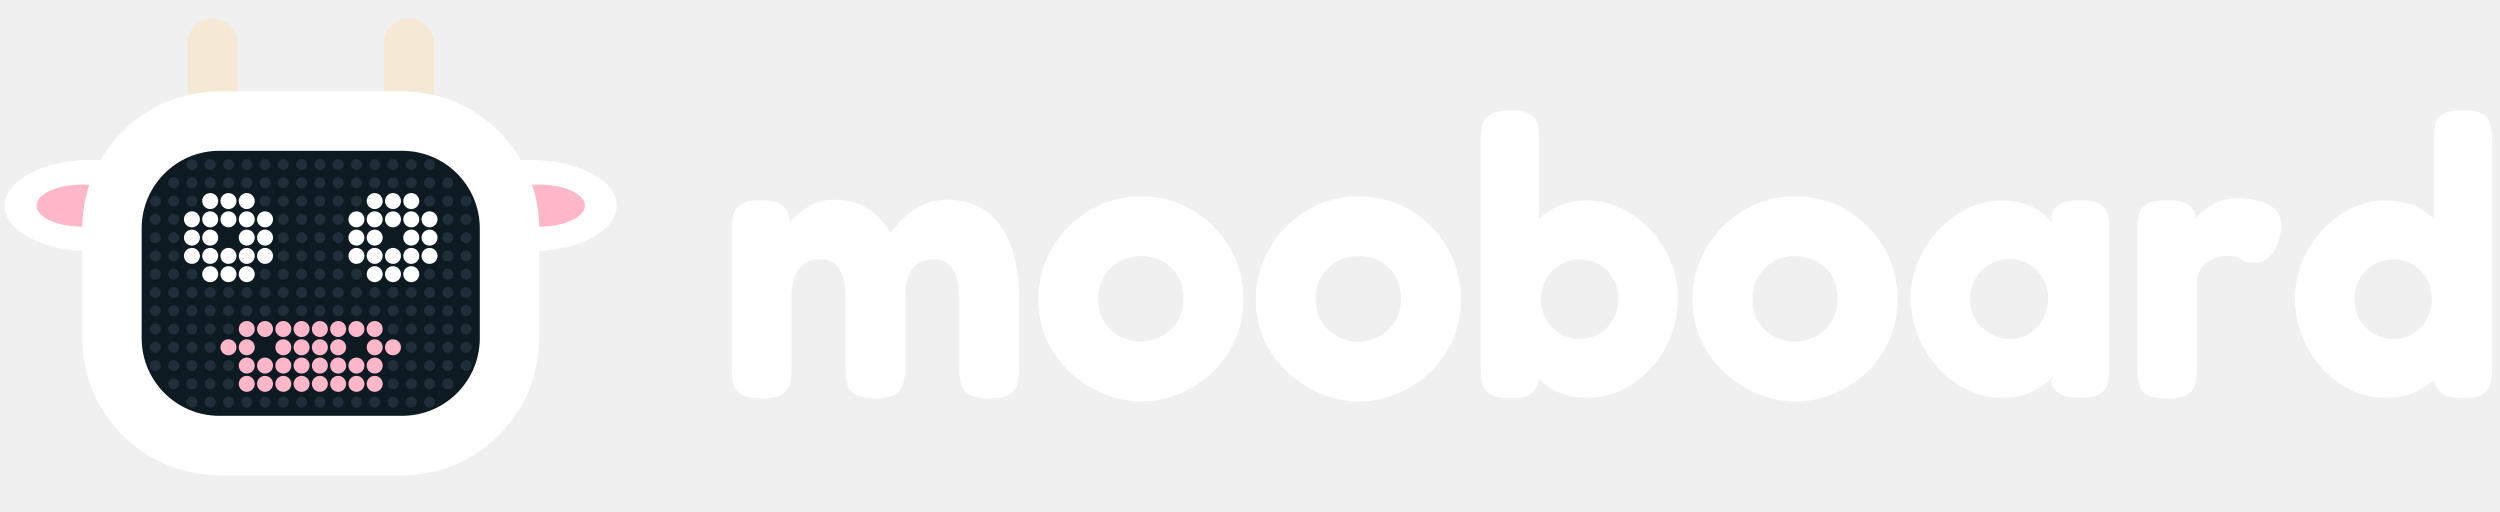
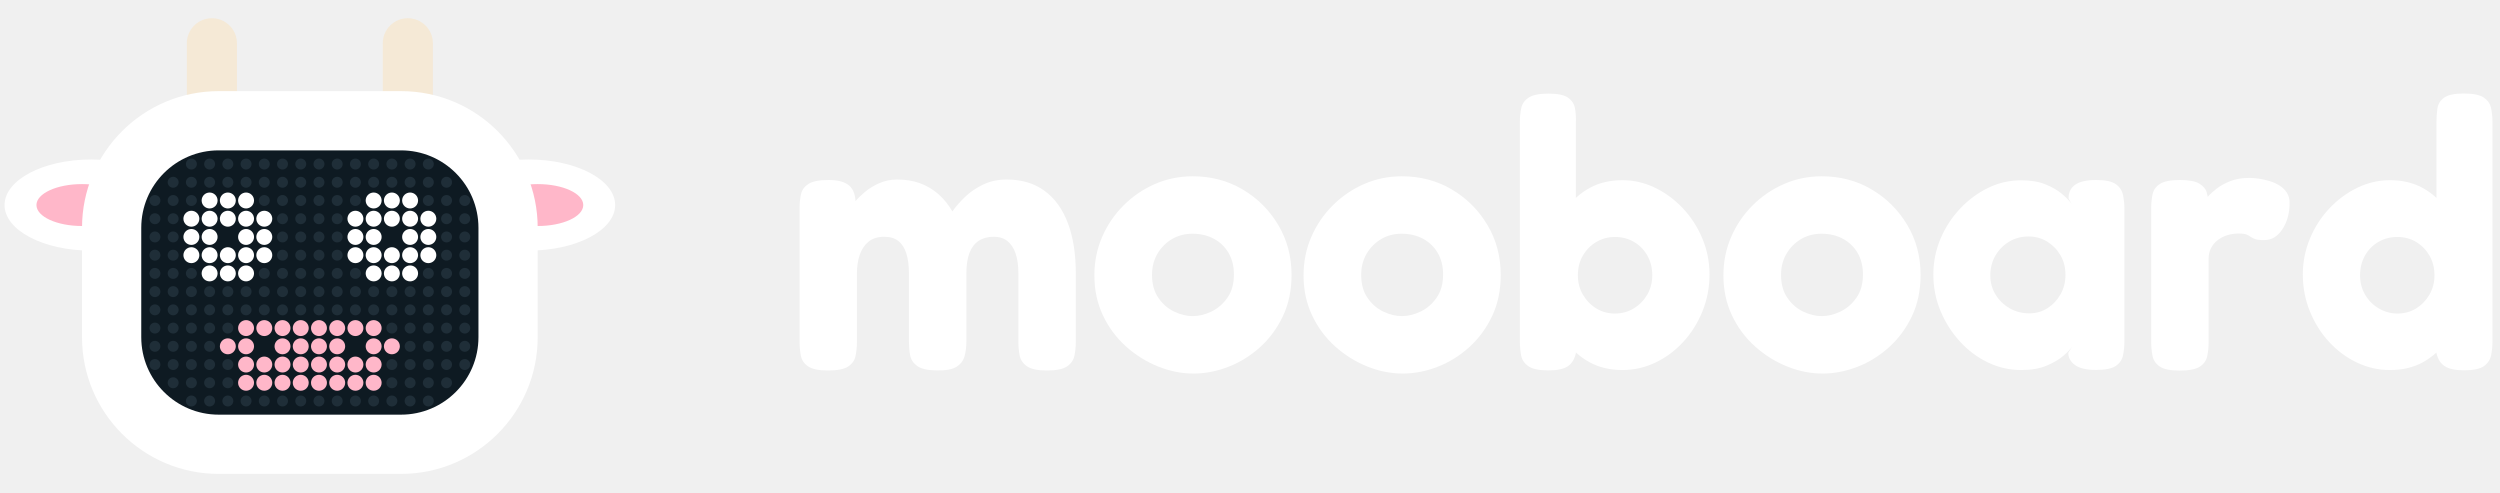
- <svg xmlns="http://www.w3.org/2000/svg" viewBox="0 0 547.1 112" role="img" aria-label="mooboard">
-   <svg x="0" y="0" width="136" height="112" viewBox="0 0 136 112">
+ <svg xmlns="http://www.w3.org/2000/svg" viewBox="0 0 548.64 108" role="img" aria-label="mooboard">
+   <svg x="0.00" y="0.00" width="136.00" height="108.00" viewBox="0 0 136 108">
    <rect x="41" y="4" width="11" height="24" rx="5.5" fill="#F5E9D6" />
    <rect x="84" y="4" width="11" height="24" rx="5.5" fill="#F5E9D6" />
    <ellipse cx="20" cy="45" rx="19" ry="10" fill="#FFFFFF" />
    <ellipse cx="18" cy="45" rx="10" ry="4.6" fill="#FFB7C9" />
    <ellipse cx="116" cy="45" rx="19" ry="10" fill="#FFFFFF" />
    <ellipse cx="118" cy="45" rx="10" ry="4.6" fill="#FFB7C9" />
    <rect x="18" y="20" width="100" height="84" rx="30" fill="#FFFFFF" />
    <rect x="31" y="33" width="74" height="58" rx="17" fill="#0E1A22" />
    <circle cx="42" cy="36" r="1.2" fill="#1F2E38" />
    <circle cx="46" cy="36" r="1.2" fill="#1F2E38" />
    <circle cx="50" cy="36" r="1.2" fill="#1F2E38" />
    <circle cx="54" cy="36" r="1.2" fill="#1F2E38" />
    <circle cx="58" cy="36" r="1.2" fill="#1F2E38" />
    <circle cx="62" cy="36" r="1.2" fill="#1F2E38" />
    <circle cx="66" cy="36" r="1.2" fill="#1F2E38" />
    <circle cx="70" cy="36" r="1.2" fill="#1F2E38" />
    <circle cx="74" cy="36" r="1.2" fill="#1F2E38" />
    <circle cx="78" cy="36" r="1.2" fill="#1F2E38" />
    <circle cx="82" cy="36" r="1.2" fill="#1F2E38" />
    <circle cx="86" cy="36" r="1.2" fill="#1F2E38" />
    <circle cx="90" cy="36" r="1.2" fill="#1F2E38" />
    <circle cx="94" cy="36" r="1.2" fill="#1F2E38" />
    <circle cx="38" cy="40" r="1.2" fill="#1F2E38" />
    <circle cx="42" cy="40" r="1.2" fill="#1F2E38" />
    <circle cx="46" cy="40" r="1.2" fill="#1F2E38" />
    <circle cx="50" cy="40" r="1.2" fill="#1F2E38" />
    <circle cx="54" cy="40" r="1.2" fill="#1F2E38" />
    <circle cx="58" cy="40" r="1.2" fill="#1F2E38" />
    <circle cx="62" cy="40" r="1.2" fill="#1F2E38" />
    <circle cx="66" cy="40" r="1.2" fill="#1F2E38" />
    <circle cx="70" cy="40" r="1.2" fill="#1F2E38" />
    <circle cx="74" cy="40" r="1.2" fill="#1F2E38" />
    <circle cx="78" cy="40" r="1.2" fill="#1F2E38" />
    <circle cx="82" cy="40" r="1.2" fill="#1F2E38" />
    <circle cx="86" cy="40" r="1.2" fill="#1F2E38" />
    <circle cx="90" cy="40" r="1.2" fill="#1F2E38" />
    <circle cx="94" cy="40" r="1.2" fill="#1F2E38" />
    <circle cx="98" cy="40" r="1.2" fill="#1F2E38" />
    <circle cx="34" cy="44" r="1.2" fill="#1F2E38" />
    <circle cx="38" cy="44" r="1.2" fill="#1F2E38" />
    <circle cx="42" cy="44" r="1.2" fill="#1F2E38" />
    <circle cx="46" cy="44" r="1.75" fill="#FFFFFF" />
    <circle cx="50" cy="44" r="1.75" fill="#FFFFFF" />
    <circle cx="54" cy="44" r="1.75" fill="#FFFFFF" />
    <circle cx="58" cy="44" r="1.2" fill="#1F2E38" />
    <circle cx="62" cy="44" r="1.2" fill="#1F2E38" />
    <circle cx="66" cy="44" r="1.2" fill="#1F2E38" />
    <circle cx="70" cy="44" r="1.2" fill="#1F2E38" />
    <circle cx="74" cy="44" r="1.2" fill="#1F2E38" />
    <circle cx="78" cy="44" r="1.2" fill="#1F2E38" />
    <circle cx="82" cy="44" r="1.75" fill="#FFFFFF" />
    <circle cx="86" cy="44" r="1.75" fill="#FFFFFF" />
    <circle cx="90" cy="44" r="1.75" fill="#FFFFFF" />
    <circle cx="94" cy="44" r="1.2" fill="#1F2E38" />
    <circle cx="98" cy="44" r="1.2" fill="#1F2E38" />
    <circle cx="102" cy="44" r="1.2" fill="#1F2E38" />
    <circle cx="34" cy="48" r="1.2" fill="#1F2E38" />
    <circle cx="38" cy="48" r="1.2" fill="#1F2E38" />
    <circle cx="42" cy="48" r="1.75" fill="#FFFFFF" />
    <circle cx="46" cy="48" r="1.75" fill="#FFFFFF" />
    <circle cx="50" cy="48" r="1.75" fill="#FFFFFF" />
    <circle cx="54" cy="48" r="1.75" fill="#FFFFFF" />
    <circle cx="58" cy="48" r="1.75" fill="#FFFFFF" />
    <circle cx="62" cy="48" r="1.2" fill="#1F2E38" />
    <circle cx="66" cy="48" r="1.2" fill="#1F2E38" />
    <circle cx="70" cy="48" r="1.2" fill="#1F2E38" />
    <circle cx="74" cy="48" r="1.2" fill="#1F2E38" />
    <circle cx="78" cy="48" r="1.75" fill="#FFFFFF" />
    <circle cx="82" cy="48" r="1.75" fill="#FFFFFF" />
    <circle cx="86" cy="48" r="1.75" fill="#FFFFFF" />
    <circle cx="90" cy="48" r="1.75" fill="#FFFFFF" />
    <circle cx="94" cy="48" r="1.75" fill="#FFFFFF" />
    <circle cx="98" cy="48" r="1.2" fill="#1F2E38" />
    <circle cx="102" cy="48" r="1.2" fill="#1F2E38" />
    <circle cx="34" cy="52" r="1.2" fill="#1F2E38" />
    <circle cx="38" cy="52" r="1.2" fill="#1F2E38" />
    <circle cx="42" cy="52" r="1.75" fill="#FFFFFF" />
    <circle cx="46" cy="52" r="1.75" fill="#FFFFFF" />
    <circle class="pupil" cx="50" cy="52" r="1.75" fill="#0E1A22" />
    <circle cx="54" cy="52" r="1.75" fill="#FFFFFF" />
    <circle cx="58" cy="52" r="1.75" fill="#FFFFFF" />
    <circle cx="62" cy="52" r="1.2" fill="#1F2E38" />
    <circle cx="66" cy="52" r="1.2" fill="#1F2E38" />
    <circle cx="70" cy="52" r="1.2" fill="#1F2E38" />
    <circle cx="74" cy="52" r="1.2" fill="#1F2E38" />
    <circle cx="78" cy="52" r="1.75" fill="#FFFFFF" />
    <circle cx="82" cy="52" r="1.75" fill="#FFFFFF" />
    <circle class="pupil" cx="86" cy="52" r="1.75" fill="#0E1A22" />
    <circle cx="90" cy="52" r="1.75" fill="#FFFFFF" />
    <circle cx="94" cy="52" r="1.75" fill="#FFFFFF" />
    <circle cx="98" cy="52" r="1.2" fill="#1F2E38" />
    <circle cx="102" cy="52" r="1.2" fill="#1F2E38" />
    <circle cx="34" cy="56" r="1.2" fill="#1F2E38" />
    <circle cx="38" cy="56" r="1.2" fill="#1F2E38" />
    <circle cx="42" cy="56" r="1.75" fill="#FFFFFF" />
    <circle cx="46" cy="56" r="1.75" fill="#FFFFFF" />
    <circle cx="50" cy="56" r="1.75" fill="#FFFFFF" />
    <circle cx="54" cy="56" r="1.75" fill="#FFFFFF" />
    <circle cx="58" cy="56" r="1.75" fill="#FFFFFF" />
    <circle cx="62" cy="56" r="1.2" fill="#1F2E38" />
    <circle cx="66" cy="56" r="1.2" fill="#1F2E38" />
    <circle cx="70" cy="56" r="1.2" fill="#1F2E38" />
    <circle cx="74" cy="56" r="1.2" fill="#1F2E38" />
    <circle cx="78" cy="56" r="1.75" fill="#FFFFFF" />
    <circle cx="82" cy="56" r="1.75" fill="#FFFFFF" />
    <circle cx="86" cy="56" r="1.75" fill="#FFFFFF" />
    <circle cx="90" cy="56" r="1.75" fill="#FFFFFF" />
    <circle cx="94" cy="56" r="1.75" fill="#FFFFFF" />
    <circle cx="98" cy="56" r="1.2" fill="#1F2E38" />
    <circle cx="102" cy="56" r="1.2" fill="#1F2E38" />
    <circle cx="34" cy="60" r="1.2" fill="#1F2E38" />
    <circle cx="38" cy="60" r="1.2" fill="#1F2E38" />
    <circle cx="42" cy="60" r="1.2" fill="#1F2E38" />
    <circle cx="46" cy="60" r="1.75" fill="#FFFFFF" />
    <circle cx="50" cy="60" r="1.75" fill="#FFFFFF" />
    <circle cx="54" cy="60" r="1.75" fill="#FFFFFF" />
    <circle cx="58" cy="60" r="1.2" fill="#1F2E38" />
    <circle cx="62" cy="60" r="1.2" fill="#1F2E38" />
    <circle cx="66" cy="60" r="1.2" fill="#1F2E38" />
    <circle cx="70" cy="60" r="1.2" fill="#1F2E38" />
    <circle cx="74" cy="60" r="1.2" fill="#1F2E38" />
    <circle cx="78" cy="60" r="1.2" fill="#1F2E38" />
    <circle cx="82" cy="60" r="1.75" fill="#FFFFFF" />
    <circle cx="86" cy="60" r="1.75" fill="#FFFFFF" />
    <circle cx="90" cy="60" r="1.75" fill="#FFFFFF" />
    <circle cx="94" cy="60" r="1.2" fill="#1F2E38" />
    <circle cx="98" cy="60" r="1.2" fill="#1F2E38" />
    <circle cx="102" cy="60" r="1.2" fill="#1F2E38" />
    <circle cx="34" cy="64" r="1.2" fill="#1F2E38" />
    <circle cx="38" cy="64" r="1.2" fill="#1F2E38" />
    <circle cx="42" cy="64" r="1.2" fill="#1F2E38" />
    <circle cx="46" cy="64" r="1.2" fill="#1F2E38" />
    <circle cx="50" cy="64" r="1.2" fill="#1F2E38" />
    <circle cx="54" cy="64" r="1.2" fill="#1F2E38" />
    <circle cx="58" cy="64" r="1.2" fill="#1F2E38" />
    <circle cx="62" cy="64" r="1.2" fill="#1F2E38" />
    <circle cx="66" cy="64" r="1.2" fill="#1F2E38" />
    <circle cx="70" cy="64" r="1.2" fill="#1F2E38" />
    <circle cx="74" cy="64" r="1.2" fill="#1F2E38" />
    <circle cx="78" cy="64" r="1.2" fill="#1F2E38" />
    <circle cx="82" cy="64" r="1.2" fill="#1F2E38" />
    <circle cx="86" cy="64" r="1.2" fill="#1F2E38" />
    <circle cx="90" cy="64" r="1.2" fill="#1F2E38" />
    <circle cx="94" cy="64" r="1.2" fill="#1F2E38" />
    <circle cx="98" cy="64" r="1.2" fill="#1F2E38" />
    <circle cx="102" cy="64" r="1.2" fill="#1F2E38" />
    <circle cx="34" cy="68" r="1.2" fill="#1F2E38" />
    <circle cx="38" cy="68" r="1.2" fill="#1F2E38" />
    <circle cx="42" cy="68" r="1.2" fill="#1F2E38" />
    <circle cx="46" cy="68" r="1.2" fill="#1F2E38" />
    <circle cx="50" cy="68" r="1.2" fill="#1F2E38" />
    <circle cx="54" cy="68" r="1.2" fill="#1F2E38" />
    <circle cx="58" cy="68" r="1.2" fill="#1F2E38" />
    <circle cx="62" cy="68" r="1.2" fill="#1F2E38" />
    <circle cx="66" cy="68" r="1.2" fill="#1F2E38" />
    <circle cx="70" cy="68" r="1.2" fill="#1F2E38" />
    <circle cx="74" cy="68" r="1.2" fill="#1F2E38" />
    <circle cx="78" cy="68" r="1.2" fill="#1F2E38" />
    <circle cx="82" cy="68" r="1.2" fill="#1F2E38" />
    <circle cx="86" cy="68" r="1.2" fill="#1F2E38" />
    <circle cx="90" cy="68" r="1.2" fill="#1F2E38" />
    <circle cx="94" cy="68" r="1.2" fill="#1F2E38" />
    <circle cx="98" cy="68" r="1.2" fill="#1F2E38" />
    <circle cx="102" cy="68" r="1.2" fill="#1F2E38" />
    <circle cx="34" cy="72" r="1.2" fill="#1F2E38" />
    <circle cx="38" cy="72" r="1.2" fill="#1F2E38" />
    <circle cx="42" cy="72" r="1.2" fill="#1F2E38" />
    <circle cx="46" cy="72" r="1.2" fill="#1F2E38" />
    <circle cx="50" cy="72" r="1.2" fill="#1F2E38" />
    <circle cx="54" cy="72" r="1.75" fill="#FFB7C9" />
    <circle cx="58" cy="72" r="1.75" fill="#FFB7C9" />
    <circle cx="62" cy="72" r="1.75" fill="#FFB7C9" />
    <circle cx="66" cy="72" r="1.75" fill="#FFB7C9" />
    <circle cx="70" cy="72" r="1.75" fill="#FFB7C9" />
    <circle cx="74" cy="72" r="1.75" fill="#FFB7C9" />
    <circle cx="78" cy="72" r="1.75" fill="#FFB7C9" />
    <circle cx="82" cy="72" r="1.75" fill="#FFB7C9" />
    <circle cx="86" cy="72" r="1.2" fill="#1F2E38" />
    <circle cx="90" cy="72" r="1.2" fill="#1F2E38" />
    <circle cx="94" cy="72" r="1.2" fill="#1F2E38" />
    <circle cx="98" cy="72" r="1.2" fill="#1F2E38" />
    <circle cx="102" cy="72" r="1.2" fill="#1F2E38" />
    <circle cx="34" cy="76" r="1.2" fill="#1F2E38" />
    <circle cx="38" cy="76" r="1.2" fill="#1F2E38" />
    <circle cx="42" cy="76" r="1.2" fill="#1F2E38" />
    <circle cx="46" cy="76" r="1.2" fill="#1F2E38" />
    <circle cx="50" cy="76" r="1.75" fill="#FFB7C9" />
    <circle cx="54" cy="76" r="1.75" fill="#FFB7C9" />
    <circle class="nostril" cx="58" cy="76" r="1.75" fill="#0E1A22" />
    <circle cx="62" cy="76" r="1.75" fill="#FFB7C9" />
    <circle cx="66" cy="76" r="1.75" fill="#FFB7C9" />
    <circle cx="70" cy="76" r="1.75" fill="#FFB7C9" />
    <circle cx="74" cy="76" r="1.75" fill="#FFB7C9" />
    <circle class="nostril" cx="78" cy="76" r="1.75" fill="#0E1A22" />
    <circle cx="82" cy="76" r="1.75" fill="#FFB7C9" />
    <circle cx="86" cy="76" r="1.75" fill="#FFB7C9" />
    <circle cx="90" cy="76" r="1.2" fill="#1F2E38" />
    <circle cx="94" cy="76" r="1.2" fill="#1F2E38" />
    <circle cx="98" cy="76" r="1.2" fill="#1F2E38" />
    <circle cx="102" cy="76" r="1.2" fill="#1F2E38" />
    <circle cx="34" cy="80" r="1.2" fill="#1F2E38" />
    <circle cx="38" cy="80" r="1.2" fill="#1F2E38" />
    <circle cx="42" cy="80" r="1.2" fill="#1F2E38" />
    <circle cx="46" cy="80" r="1.2" fill="#1F2E38" />
    <circle cx="50" cy="80" r="1.2" fill="#1F2E38" />
    <circle cx="54" cy="80" r="1.75" fill="#FFB7C9" />
    <circle cx="58" cy="80" r="1.75" fill="#FFB7C9" />
    <circle cx="62" cy="80" r="1.75" fill="#FFB7C9" />
    <circle cx="66" cy="80" r="1.75" fill="#FFB7C9" />
    <circle cx="70" cy="80" r="1.75" fill="#FFB7C9" />
    <circle cx="74" cy="80" r="1.75" fill="#FFB7C9" />
    <circle cx="78" cy="80" r="1.75" fill="#FFB7C9" />
    <circle cx="82" cy="80" r="1.75" fill="#FFB7C9" />
    <circle cx="86" cy="80" r="1.2" fill="#1F2E38" />
    <circle cx="90" cy="80" r="1.2" fill="#1F2E38" />
    <circle cx="94" cy="80" r="1.2" fill="#1F2E38" />
    <circle cx="98" cy="80" r="1.2" fill="#1F2E38" />
    <circle cx="102" cy="80" r="1.2" fill="#1F2E38" />
    <circle cx="38" cy="84" r="1.2" fill="#1F2E38" />
    <circle cx="42" cy="84" r="1.2" fill="#1F2E38" />
    <circle cx="46" cy="84" r="1.2" fill="#1F2E38" />
    <circle cx="50" cy="84" r="1.2" fill="#1F2E38" />
    <circle cx="54" cy="84" r="1.75" fill="#FFB7C9" />
    <circle cx="58" cy="84" r="1.75" fill="#FFB7C9" />
    <circle cx="62" cy="84" r="1.75" fill="#FFB7C9" />
    <circle cx="66" cy="84" r="1.75" fill="#FFB7C9" />
    <circle cx="70" cy="84" r="1.75" fill="#FFB7C9" />
    <circle cx="74" cy="84" r="1.75" fill="#FFB7C9" />
    <circle cx="78" cy="84" r="1.75" fill="#FFB7C9" />
    <circle cx="82" cy="84" r="1.75" fill="#FFB7C9" />
    <circle cx="86" cy="84" r="1.2" fill="#1F2E38" />
    <circle cx="90" cy="84" r="1.2" fill="#1F2E38" />
    <circle cx="94" cy="84" r="1.2" fill="#1F2E38" />
    <circle cx="98" cy="84" r="1.2" fill="#1F2E38" />
    <circle cx="42" cy="88" r="1.2" fill="#1F2E38" />
    <circle cx="46" cy="88" r="1.2" fill="#1F2E38" />
    <circle cx="50" cy="88" r="1.2" fill="#1F2E38" />
    <circle cx="54" cy="88" r="1.2" fill="#1F2E38" />
    <circle cx="58" cy="88" r="1.2" fill="#1F2E38" />
    <circle cx="62" cy="88" r="1.2" fill="#1F2E38" />
    <circle cx="66" cy="88" r="1.2" fill="#1F2E38" />
    <circle cx="70" cy="88" r="1.2" fill="#1F2E38" />
    <circle cx="74" cy="88" r="1.2" fill="#1F2E38" />
    <circle cx="78" cy="88" r="1.2" fill="#1F2E38" />
    <circle cx="82" cy="88" r="1.2" fill="#1F2E38" />
    <circle cx="86" cy="88" r="1.2" fill="#1F2E38" />
    <circle cx="90" cy="88" r="1.2" fill="#1F2E38" />
    <circle cx="94" cy="88" r="1.2" fill="#1F2E38" />
  </svg>
-   <svg x="158.4" y="22.4" width="388.7" height="67.2" viewBox="0 0 4483 775">
+   <svg x="173.80" y="18.85" width="374.84" height="64.80" viewBox="0 0 4483 775">
    <g fill="#FFFFFF">
      <path transform="translate(-19.75,737.75) scale(1,-1)" d="M114 -9.25Q77.75 -9.25 62.0 1.625Q46.25 12.5 43.0 29.875Q39.75 47.25 39.75 66.5V416.75Q39.75 436.5 43.375 453.25Q47 470 62.875 480.375Q78.75 490.75 115.75 490.75Q153 490.75 169.875 476.125Q186.75 461.5 186.75 428.75L174 417.5Q176.25 422.75 186.0 434.625Q195.75 446.5 211.875 459.875Q228 473.25 249.375 482.625Q270.75 492 296.25 492Q328.5 492 355.125 482.5Q381.75 473 403.375 454.25Q425 435.5 440.75 408.25Q454.75 428 474.875 447.125Q495 466.25 522.25 479.125Q549.5 492 583.5 492Q642 492 682.5 462.5Q723 433 743.875 377.75Q764.75 322.5 764.75 244.75V66.25Q764.75 47 761.125 29.625Q757.5 12.25 741.75 1.5Q726 -9.25 688.75 -9.25Q652.25 -9.25 636.375 2.0Q620.5 13.25 617.25 30.625Q614 48 614 67.25V245.75Q614 276.5 606.75 297.75Q599.5 319 585.375 330.375Q571.25 341.75 549.25 341.75Q526 341.75 509.875 331.125Q493.75 320.5 485.625 299.25Q477.5 278 477.5 245V66Q477.5 46.25 472.875 28.625Q468.25 11 451.625 0.5Q435 -10 398.5 -9Q363.25 -8.5 348.0 2.875Q332.75 14.25 329.75 31.5Q326.75 48.75 326.75 67.25V245.75Q326.75 276.5 319.875 298.125Q313 319.75 298.875 330.75Q284.75 341.75 262 341.75Q236.5 341.75 220.75 328.875Q205 316 197.625 294.375Q190.25 272.75 190.25 245.75V65.5Q190.25 46.25 186.625 28.875Q183 11.5 167.125 1.125Q151.25 -9.25 114 -9.25Z" />
      <path transform="translate(773.25,737.75) scale(1,-1)" d="M280.75 -17.25Q233.75 -17.25 187.5 1.375Q141.25 20 103.25 54.125Q65.25 88.25 42.875 135.625Q20.5 183 20.5 240.5Q20.5 294.5 40.875 341.375Q61.25 388.25 97.0 424.0Q132.75 459.75 179.25 480.125Q225.75 500.5 278.75 500.5Q351 500.5 409.5 466.0Q468 431.5 503.0 372.875Q538 314.25 538 241.5Q538 181.25 515.375 133.5Q492.75 85.75 455.375 52.0Q418 18.25 372.375 0.5Q326.75 -17.25 280.75 -17.25ZM278.75 133.5Q302.75 133.5 327.75 145.5Q352.75 157.5 369.75 181.875Q386.75 206.25 386.75 242.75Q386.75 275 372.875 299.0Q359 323 334.375 336.375Q309.75 349.75 277.75 349.75Q248.25 349.75 224.375 335.75Q200.5 321.75 186.125 297.375Q171.75 273 171.75 241.75Q171.75 205.75 188.375 181.5Q205 157.25 229.75 145.375Q254.5 133.5 278.75 133.5Z" />
      <path transform="translate(1322.25,737.75) scale(1,-1)" d="M280.75 -17.25Q233.75 -17.25 187.5 1.375Q141.25 20 103.25 54.125Q65.25 88.25 42.875 135.625Q20.5 183 20.5 240.5Q20.5 294.5 40.875 341.375Q61.25 388.25 97.0 424.0Q132.75 459.75 179.25 480.125Q225.75 500.5 278.75 500.5Q351 500.5 409.5 466.0Q468 431.5 503.0 372.875Q538 314.25 538 241.5Q538 181.25 515.375 133.5Q492.75 85.75 455.375 52.0Q418 18.25 372.375 0.5Q326.75 -17.25 280.75 -17.25ZM278.75 133.5Q302.75 133.5 327.75 145.5Q352.75 157.5 369.75 181.875Q386.75 206.25 386.75 242.75Q386.75 275 372.875 299.0Q359 323 334.375 336.375Q309.75 349.75 277.75 349.75Q248.25 349.75 224.375 335.75Q200.5 321.75 186.125 297.375Q171.75 273 171.75 241.75Q171.75 205.75 188.375 181.5Q205 157.25 229.75 145.375Q254.5 133.5 278.75 133.5Z" />
      <path transform="translate(1871.25,737.75) scale(1,-1)" d="M308.5 -8Q259.5 -8 222.25 12.375Q185 32.75 160.25 68.0Q135.5 103.25 123.125 148.25Q110.75 193.25 111.5 243.5Q112.25 293 125.0 337.75Q137.75 382.5 162.5 416.75Q187.25 451 223.75 470.625Q260.25 490.25 308.5 490.25Q353.25 490.25 394.375 470.25Q435.5 450.25 467.75 415.75Q500 381.25 518.5 336.625Q537 292 537 242.75Q537 191.75 518.5 146.125Q500 100.5 468.125 65.875Q436.25 31.25 395.125 11.625Q354 -8 308.5 -8ZM288.25 140.25Q315.75 140.25 338.0 153.625Q360.25 167 373.5 189.75Q386.75 212.5 386.75 240.5Q386.75 269.5 373.875 292.375Q361 315.25 338.75 328.25Q316.5 341.25 289 341.25Q261.75 341.25 239.5 327.875Q217.25 314.5 204.375 292.0Q191.5 269.5 191.5 240.5Q191.5 212.5 204.75 189.75Q218 167 239.875 153.625Q261.75 140.25 288.25 140.25ZM114 -9Q77.75 -9 61.875 1.875Q46 12.75 42.625 30.125Q39.25 47.5 39.25 66.75V642.25Q39.25 662.5 42.875 679.5Q46.5 696.5 62.375 707.0Q78.25 717.5 114.5 717.5Q151 717.5 166.0 706.625Q181 695.75 184.0 678.375Q187 661 186.25 641.75V36.25Q181 12.5 164.875 1.75Q148.75 -9 114 -9Z" />
      <path transform="translate(2424.25,737.75) scale(1,-1)" d="M280.75 -17.25Q233.75 -17.25 187.5 1.375Q141.25 20 103.25 54.125Q65.25 88.25 42.875 135.625Q20.5 183 20.5 240.5Q20.5 294.5 40.875 341.375Q61.25 388.25 97.0 424.0Q132.75 459.75 179.25 480.125Q225.75 500.5 278.75 500.5Q351 500.5 409.5 466.0Q468 431.5 503.0 372.875Q538 314.25 538 241.5Q538 181.25 515.375 133.5Q492.75 85.75 455.375 52.0Q418 18.25 372.375 0.5Q326.75 -17.25 280.75 -17.25ZM278.75 133.5Q302.75 133.5 327.75 145.5Q352.75 157.5 369.75 181.875Q386.75 206.25 386.75 242.75Q386.75 275 372.875 299.0Q359 323 334.375 336.375Q309.75 349.75 277.75 349.75Q248.25 349.75 224.375 335.75Q200.5 321.75 186.125 297.375Q171.75 273 171.75 241.75Q171.75 205.75 188.375 181.5Q205 157.25 229.75 145.375Q254.5 133.5 278.75 133.5Z" />
      <path transform="translate(2973.25,737.75) scale(1,-1)" d="M449 -7.75Q411.75 -7.75 394.125 5.25Q376.5 18.25 376.75 37.25L387.25 54Q380.75 44 364.0 29.5Q347.25 15 319.875 3.5Q292.5 -8 253 -8Q207 -8 165.5 12.0Q124 32 91.875 67.25Q59.75 102.5 41.125 147.5Q22.5 192.5 22.5 242.75Q22.5 291.75 41.125 336.125Q59.75 380.5 92.375 415.25Q125 450 166.125 470.0Q207.25 490 253 490Q290.25 490 316.25 479.5Q342.25 469 359.5 454.75Q376.75 440.5 385.75 427.5L377.5 441.75Q376.75 465.5 394.5 478.125Q412.25 490.75 450 490.75Q486.25 490.75 501.5 479.75Q516.75 468.75 520.375 451.0Q524 433.25 524 413.25V68Q524 48.5 520.375 30.875Q516.75 13.25 501.375 2.75Q486 -7.75 449 -7.75ZM274.5 140.75Q300.75 140.75 322.125 154.375Q343.5 168 356.375 190.875Q369.25 213.75 369.25 241.5Q369.25 270.75 356.125 293.25Q343 315.75 321.125 329.125Q299.25 342.5 272.5 342.5Q243.75 342.5 221.125 328.75Q198.5 315 185.25 292.0Q172 269 172 240.25Q172 212.75 185.625 190.25Q199.25 167.75 222.5 154.25Q245.75 140.75 274.5 140.75Z" />
      <path transform="translate(3526.25,737.75) scale(1,-1)" d="M115.5 -9.5Q79.25 -9.5 63.5 1.375Q47.75 12.25 44.5 30.125Q41.25 48 41.25 67.25V416Q41.25 436.25 44.875 453.25Q48.5 470.25 64.25 480.5Q80 490.75 116.5 490.75Q152 490.75 167.5 481.25Q183 471.75 186.75 459.25Q190.5 446.75 190.5 437.75L178.5 431.75Q181 436 189.5 446.25Q198 456.5 213.125 468.125Q228.25 479.75 249.5 488.0Q270.75 496.25 298.75 496.25Q309.5 496.25 323.0 494.375Q336.5 492.5 351.0 488.25Q365.5 484 377.625 476.5Q389.75 469 397.125 457.75Q404.5 446.5 404.5 430.75Q404.5 390 385.625 361.5Q366.75 333 338.25 333Q321.25 333 313.875 335.75Q306.5 338.5 302.375 341.625Q298.25 344.75 291.875 347.5Q285.5 350.25 270.25 350.25Q255.25 350.25 241.375 346.0Q227.5 341.75 216.25 333.25Q205 324.75 198.5 312.375Q192 300 192 284.5V65.25Q192 46 188.375 28.625Q184.75 11.25 168.875 0.875Q153 -9.5 115.5 -9.5Z" />
      <path transform="translate(3939.25,737.75) scale(1,-1)" d="M254.75 -8Q209.5 -8 168.25 11.625Q127 31.25 95.125 65.875Q63.25 100.5 44.75 146.125Q26.25 191.75 26.25 242.75Q26.25 292 44.75 336.625Q63.25 381.25 95.5 415.75Q127.75 450.25 169.0 470.25Q210.25 490.25 254.75 490.25Q303 490.25 339.5 470.625Q376 451 400.75 416.75Q425.5 382.5 438.25 337.75Q451 293 451.75 243.5Q452.5 193.25 440.125 148.25Q427.75 103.25 403.0 68.0Q378.25 32.75 341.375 12.375Q304.5 -8 254.75 -8ZM275 140.25Q301.75 140.25 323.5 153.625Q345.25 167 358.5 189.75Q371.75 212.5 371.75 240.5Q371.75 269.5 358.875 292.0Q346 314.5 324.125 327.875Q302.25 341.25 274.25 341.25Q247 341.25 224.625 328.25Q202.25 315.25 189.375 292.375Q176.5 269.5 176.5 240.5Q176.5 212.5 189.75 189.75Q203 167 225.75 153.625Q248.5 140.25 275 140.25ZM449.5 -8.75Q415.5 -8.75 398.875 2.0Q382.25 12.75 377 36.25V641.75Q377 661.25 379.5 678.625Q382 696 397.125 706.875Q412.25 717.75 448.5 717.75Q485.75 717.75 501.125 707.25Q516.5 696.75 520.25 679.75Q524 662.75 524 642.75V67.25Q524 48 520.375 30.5Q516.75 13 501.375 2.125Q486 -8.75 449.5 -8.75Z" />
    </g>
  </svg>
</svg>
